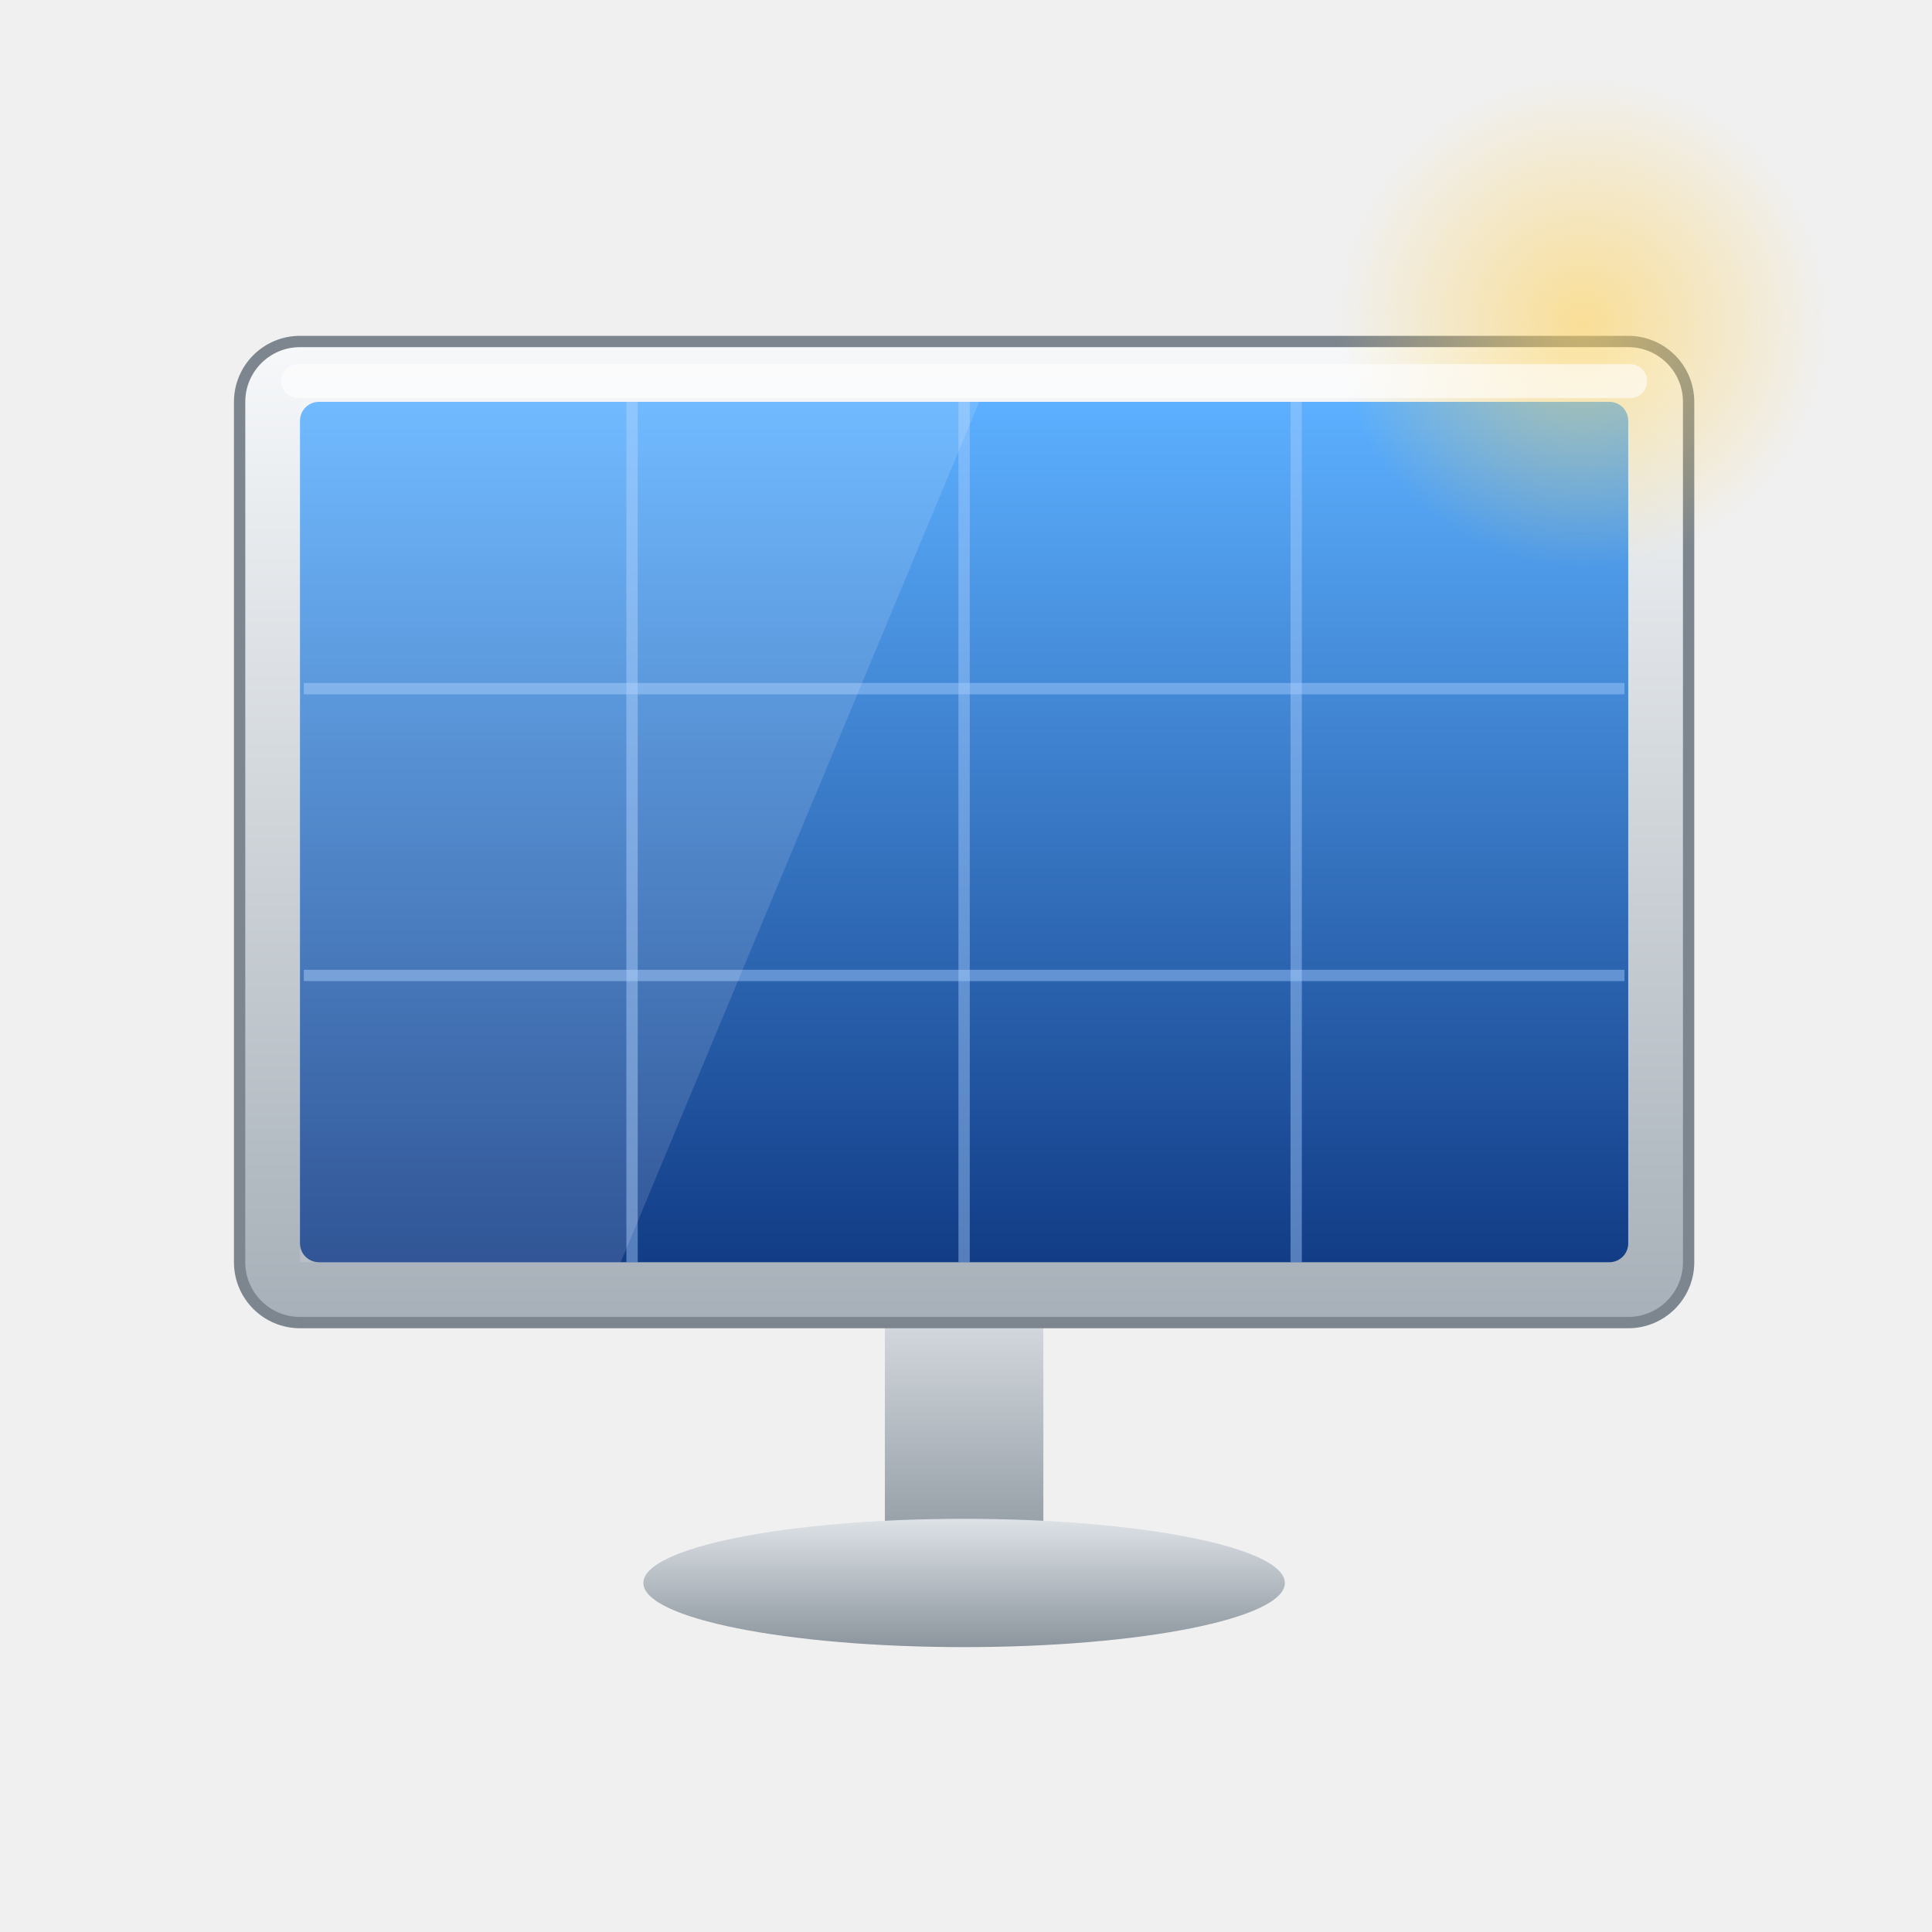
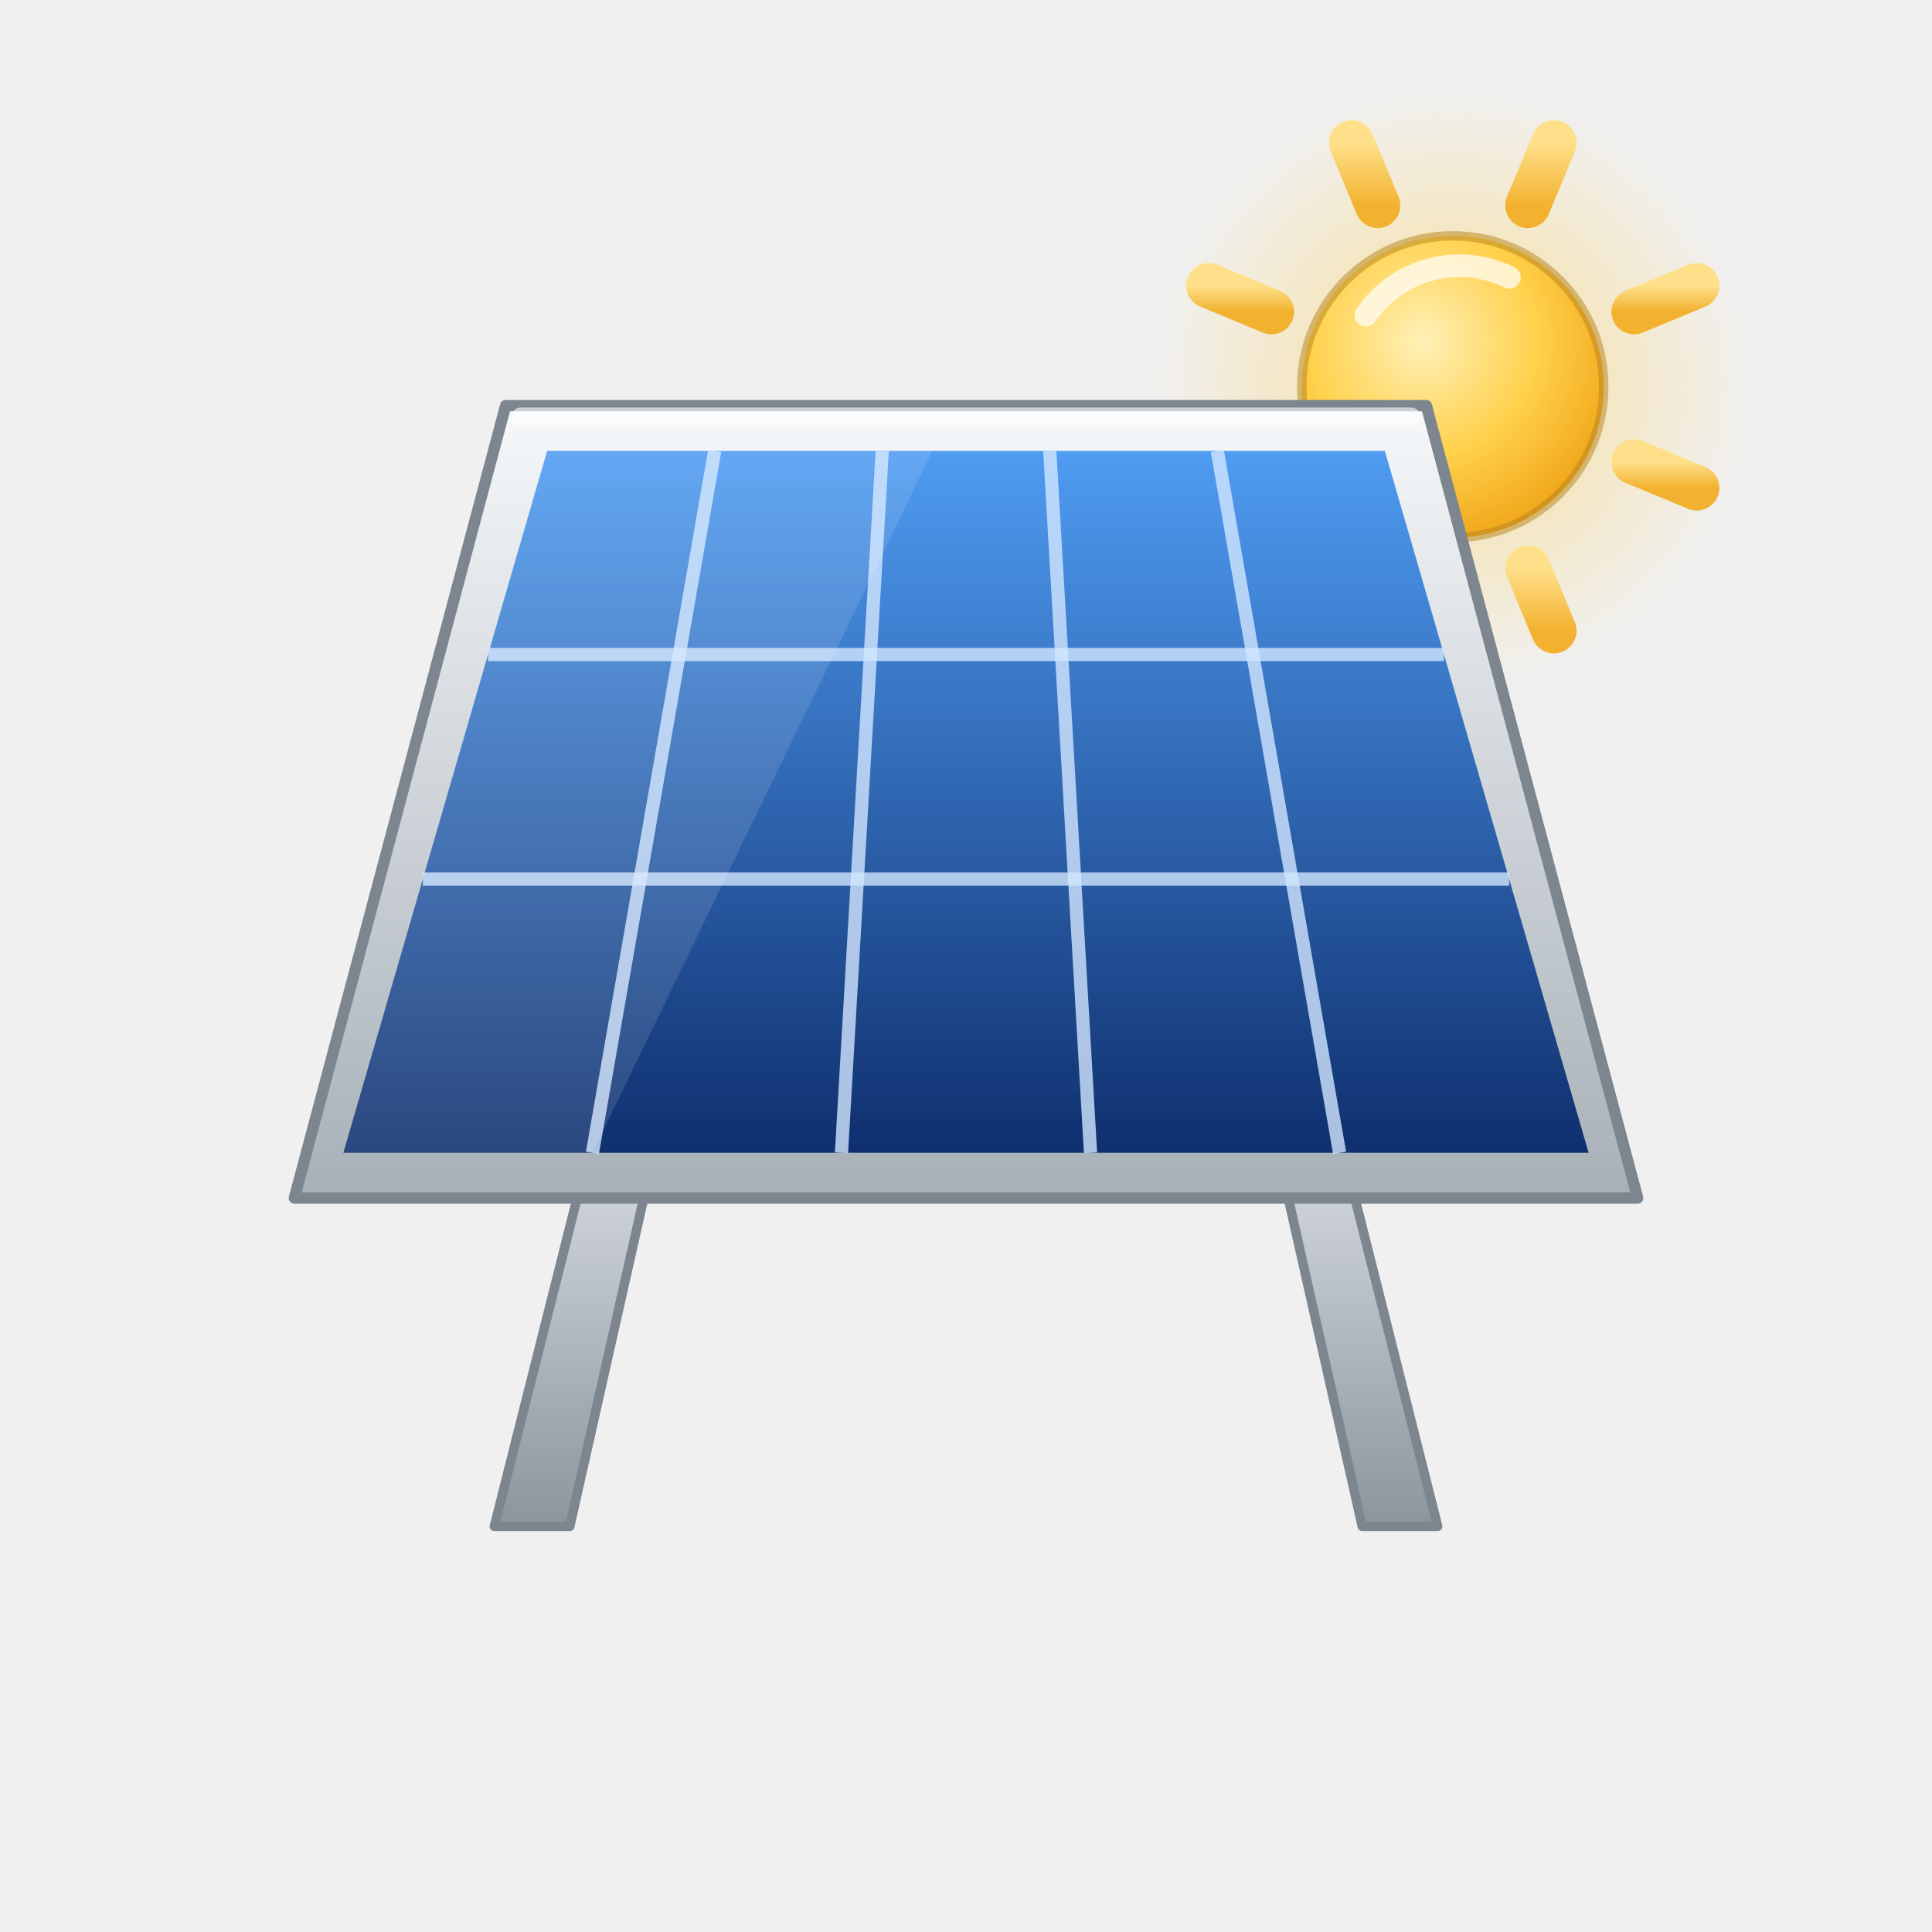
<svg xmlns="http://www.w3.org/2000/svg" viewBox="0 0 1024 1024">
  <defs>
    <linearGradient id="m" x1="0" y1="0" x2="0" y2="1">
      <stop offset="0" stop-color="#F6F8FA" />
      <stop offset="1" stop-color="#A7B0B8" />
    </linearGradient>
    <linearGradient id="me" x1="0" y1="0" x2="0" y2="1">
      <stop offset="0" stop-color="#DDE2E7" />
      <stop offset="1" stop-color="#8C959D" />
    </linearGradient>
-     <linearGradient id="gl" x1="0" y1="0" x2="0" y2="1">
-       <stop offset="0" stop-color="#3B434B" />
-       <stop offset="1" stop-color="#171B1F" />
+     <linearGradient id="c" x1="0" y1="0" x2="0" y2="1">
+       <stop offset="0" stop-color="#4F9CF2" />
+       <stop offset="1" stop-color="#0F2F6E" />
    </linearGradient>
-     <linearGradient id="c" x1="0" y1="0" x2="0" y2="1">
-       <stop offset="0" stop-color="#5CB0FF" />
-       <stop offset="1" stop-color="#123C86" />
+     <radialGradient id="s" cx="0.4" cy="0.35" r="0.7">
+       <stop offset="0" stop-color="#FFF1B8" />
+       <stop offset="0.55" stop-color="#FFD04A" />
+       <stop offset="1" stop-color="#F0A417" />
+     </radialGradient>
+     <linearGradient id="sr" x1="0" y1="0" x2="0" y2="1">
+       <stop offset="0" stop-color="#FFE08A" />
+       <stop offset="1" stop-color="#F2B230" />
    </linearGradient>
    <radialGradient id="h">
      <stop offset="0" stop-color="#FFD25A" stop-opacity="0.6" />
      <stop offset="1" stop-color="#FFD25A" stop-opacity="0" />
    </radialGradient>
  </defs>
-   <g transform="translate(-1 -19)">
-     <rect x="470" y="700" width="84" height="150" rx="16" fill="url(#me)" />
-     <ellipse cx="512" cy="858" rx="170" ry="34" fill="url(#me)" />
-     <rect x="128" y="200" width="768" height="520" rx="32" fill="url(#m)" stroke="#7D868F" stroke-width="6" />
-     <rect x="160" y="232" width="704" height="456" rx="10" fill="url(#c)" />
-     <line x1="336" y1="232" x2="336" y2="688" stroke="#A9D0FF" stroke-opacity="0.45" stroke-width="6" />
-     <line x1="512" y1="232" x2="512" y2="688" stroke="#A9D0FF" stroke-opacity="0.45" stroke-width="6" />
-     <line x1="688" y1="232" x2="688" y2="688" stroke="#A9D0FF" stroke-opacity="0.45" stroke-width="6" />
-     <line x1="162" y1="384" x2="862" y2="384" stroke="#A9D0FF" stroke-opacity="0.45" stroke-width="6" />
-     <line x1="162" y1="536" x2="862" y2="536" stroke="#A9D0FF" stroke-opacity="0.45" stroke-width="6" />
-     <path d="M160,232 L520,232 L330,688 L160,688 Z" fill="#FFFFFF" fill-opacity="0.13" />
-     <circle cx="840" cy="190" r="130" fill="url(#h)" />
-     <rect x="150" y="212" width="724" height="18" rx="9" fill="#FFFFFF" fill-opacity="0.6" />
+   <g transform="translate(0 -53)">
+     <circle cx="770" cy="258" r="160" fill="url(#h)" />
+     <line x1="866.1" y1="297.8" x2="899.3" y2="311.6" stroke="url(#sr)" stroke-width="24" stroke-linecap="round" />
+     <line x1="809.8" y1="354.1" x2="823.6" y2="387.3" stroke="url(#sr)" stroke-width="24" stroke-linecap="round" />
+     <line x1="730.2" y1="354.1" x2="716.4" y2="387.3" stroke="url(#sr)" stroke-width="24" stroke-linecap="round" />
+     <line x1="673.9" y1="297.8" x2="640.7" y2="311.6" stroke="url(#sr)" stroke-width="24" stroke-linecap="round" />
+     <line x1="673.9" y1="218.2" x2="640.7" y2="204.4" stroke="url(#sr)" stroke-width="24" stroke-linecap="round" />
+     <line x1="730.2" y1="161.9" x2="716.4" y2="128.7" stroke="url(#sr)" stroke-width="24" stroke-linecap="round" />
+     <line x1="809.8" y1="161.9" x2="823.6" y2="128.7" stroke="url(#sr)" stroke-width="24" stroke-linecap="round" />
+     <line x1="866.1" y1="218.2" x2="899.3" y2="204.4" stroke="url(#sr)" stroke-width="24" stroke-linecap="round" />
+     <circle cx="770" cy="258" r="80" fill="url(#s)" stroke="#B5821A" stroke-opacity="0.5" stroke-width="5" />
+     <path d="M724,220 A60,60 0 0,1 800,200" stroke="#FFFFFF" stroke-opacity="0.7" stroke-width="12" stroke-linecap="round" fill="none" />
+     <path d="M318,640 L352,640 L302,862 L262,862 Z" fill="url(#me)" stroke="#7D868F" stroke-width="5" stroke-linejoin="round" />
+     <path d="M672,640 L706,640 L762,862 L722,862 Z" fill="url(#me)" stroke="#7D868F" stroke-width="5" stroke-linejoin="round" />
+     <path d="M268,268 L756,268 L868,688 L156,688 Z" fill="url(#m)" stroke="#7D868F" stroke-width="6" stroke-linejoin="round" />
+     <path d="M290,292 L734,292 L842,664 L182,664 Z" fill="url(#c)" />
+     <line x1="378.8" y1="292" x2="314" y2="664" stroke="#D2E6FF" stroke-opacity="0.8" stroke-width="7" />
+     <line x1="467.6" y1="292" x2="446" y2="664" stroke="#D2E6FF" stroke-opacity="0.8" stroke-width="7" />
+     <line x1="556.4" y1="292" x2="578" y2="664" stroke="#D2E6FF" stroke-opacity="0.8" stroke-width="7" />
+     <line x1="645.2" y1="292" x2="710" y2="664" stroke="#D2E6FF" stroke-opacity="0.8" stroke-width="7" />
+     <line x1="258.7" y1="399.9" x2="765.3" y2="399.9" stroke="#D2E6FF" stroke-opacity="0.8" stroke-width="7" />
+     <line x1="224.1" y1="518.9" x2="799.9" y2="518.9" stroke="#D2E6FF" stroke-opacity="0.8" stroke-width="7" />
+     <path d="M290,292 L494.2,292 L314,664 L182,664 Z" fill="#FFFFFF" fill-opacity="0.12" />
+     <path d="M276,274 L748,274" stroke="#FFFFFF" stroke-opacity="0.6" stroke-width="10" stroke-linecap="round" />
  </g>
</svg>
